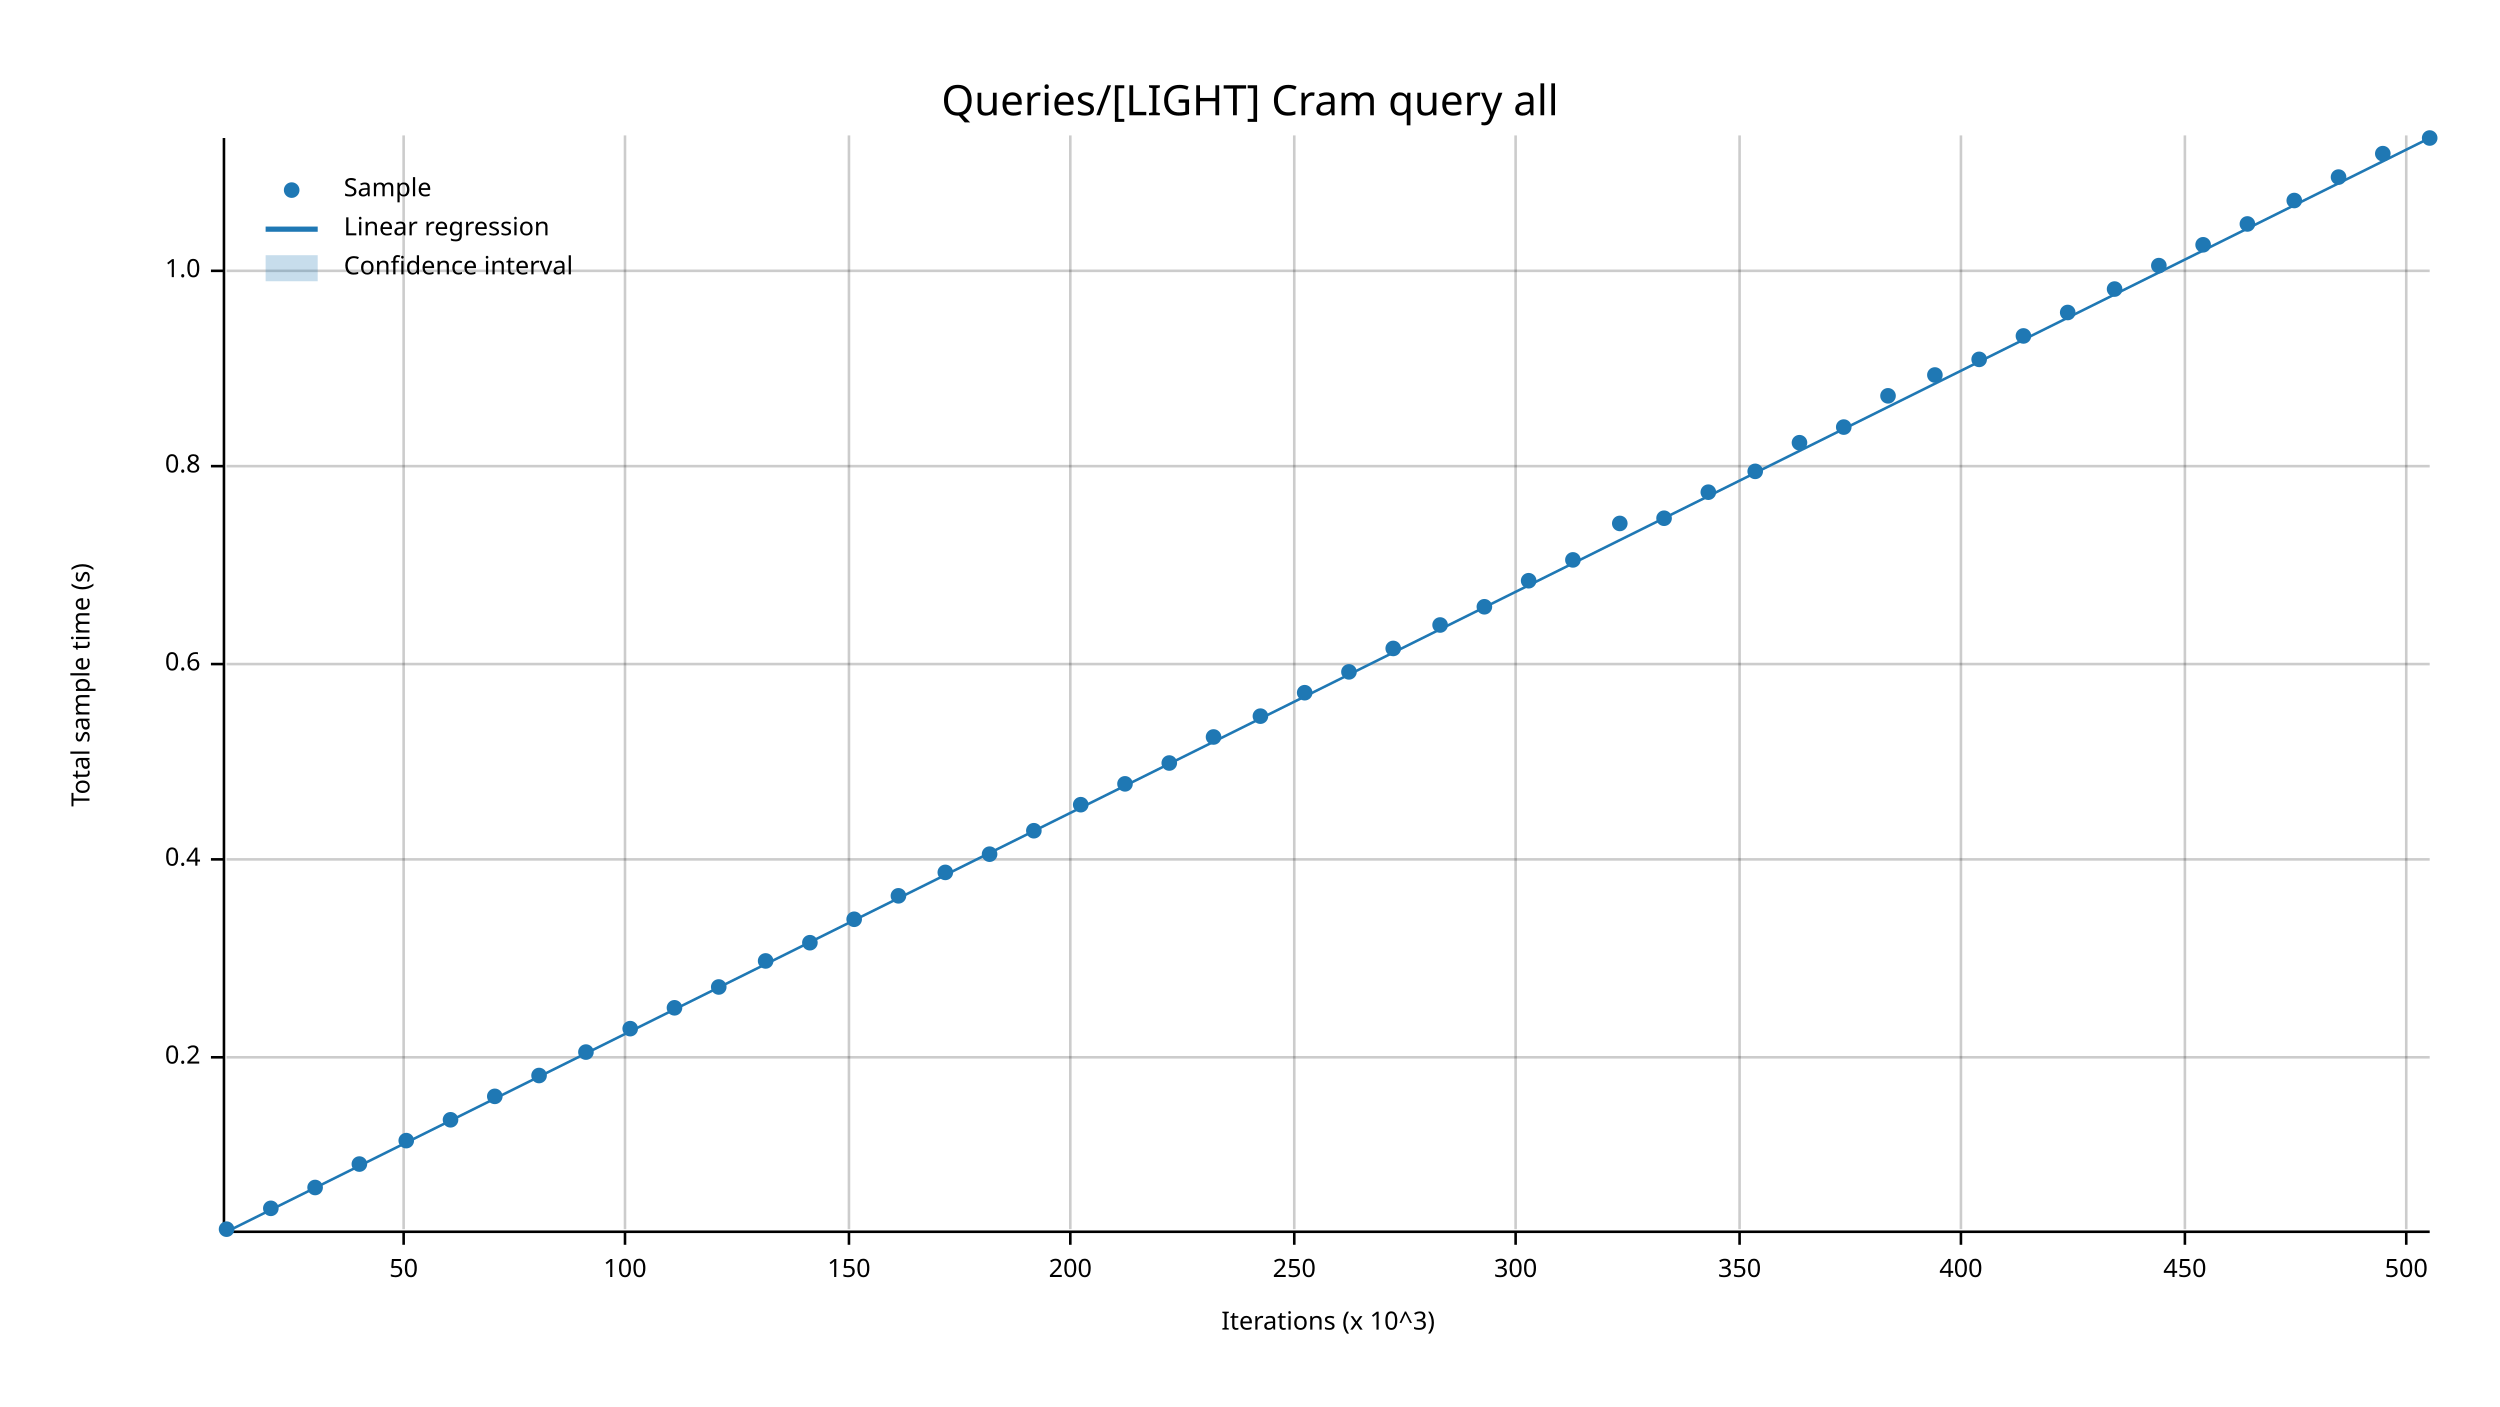
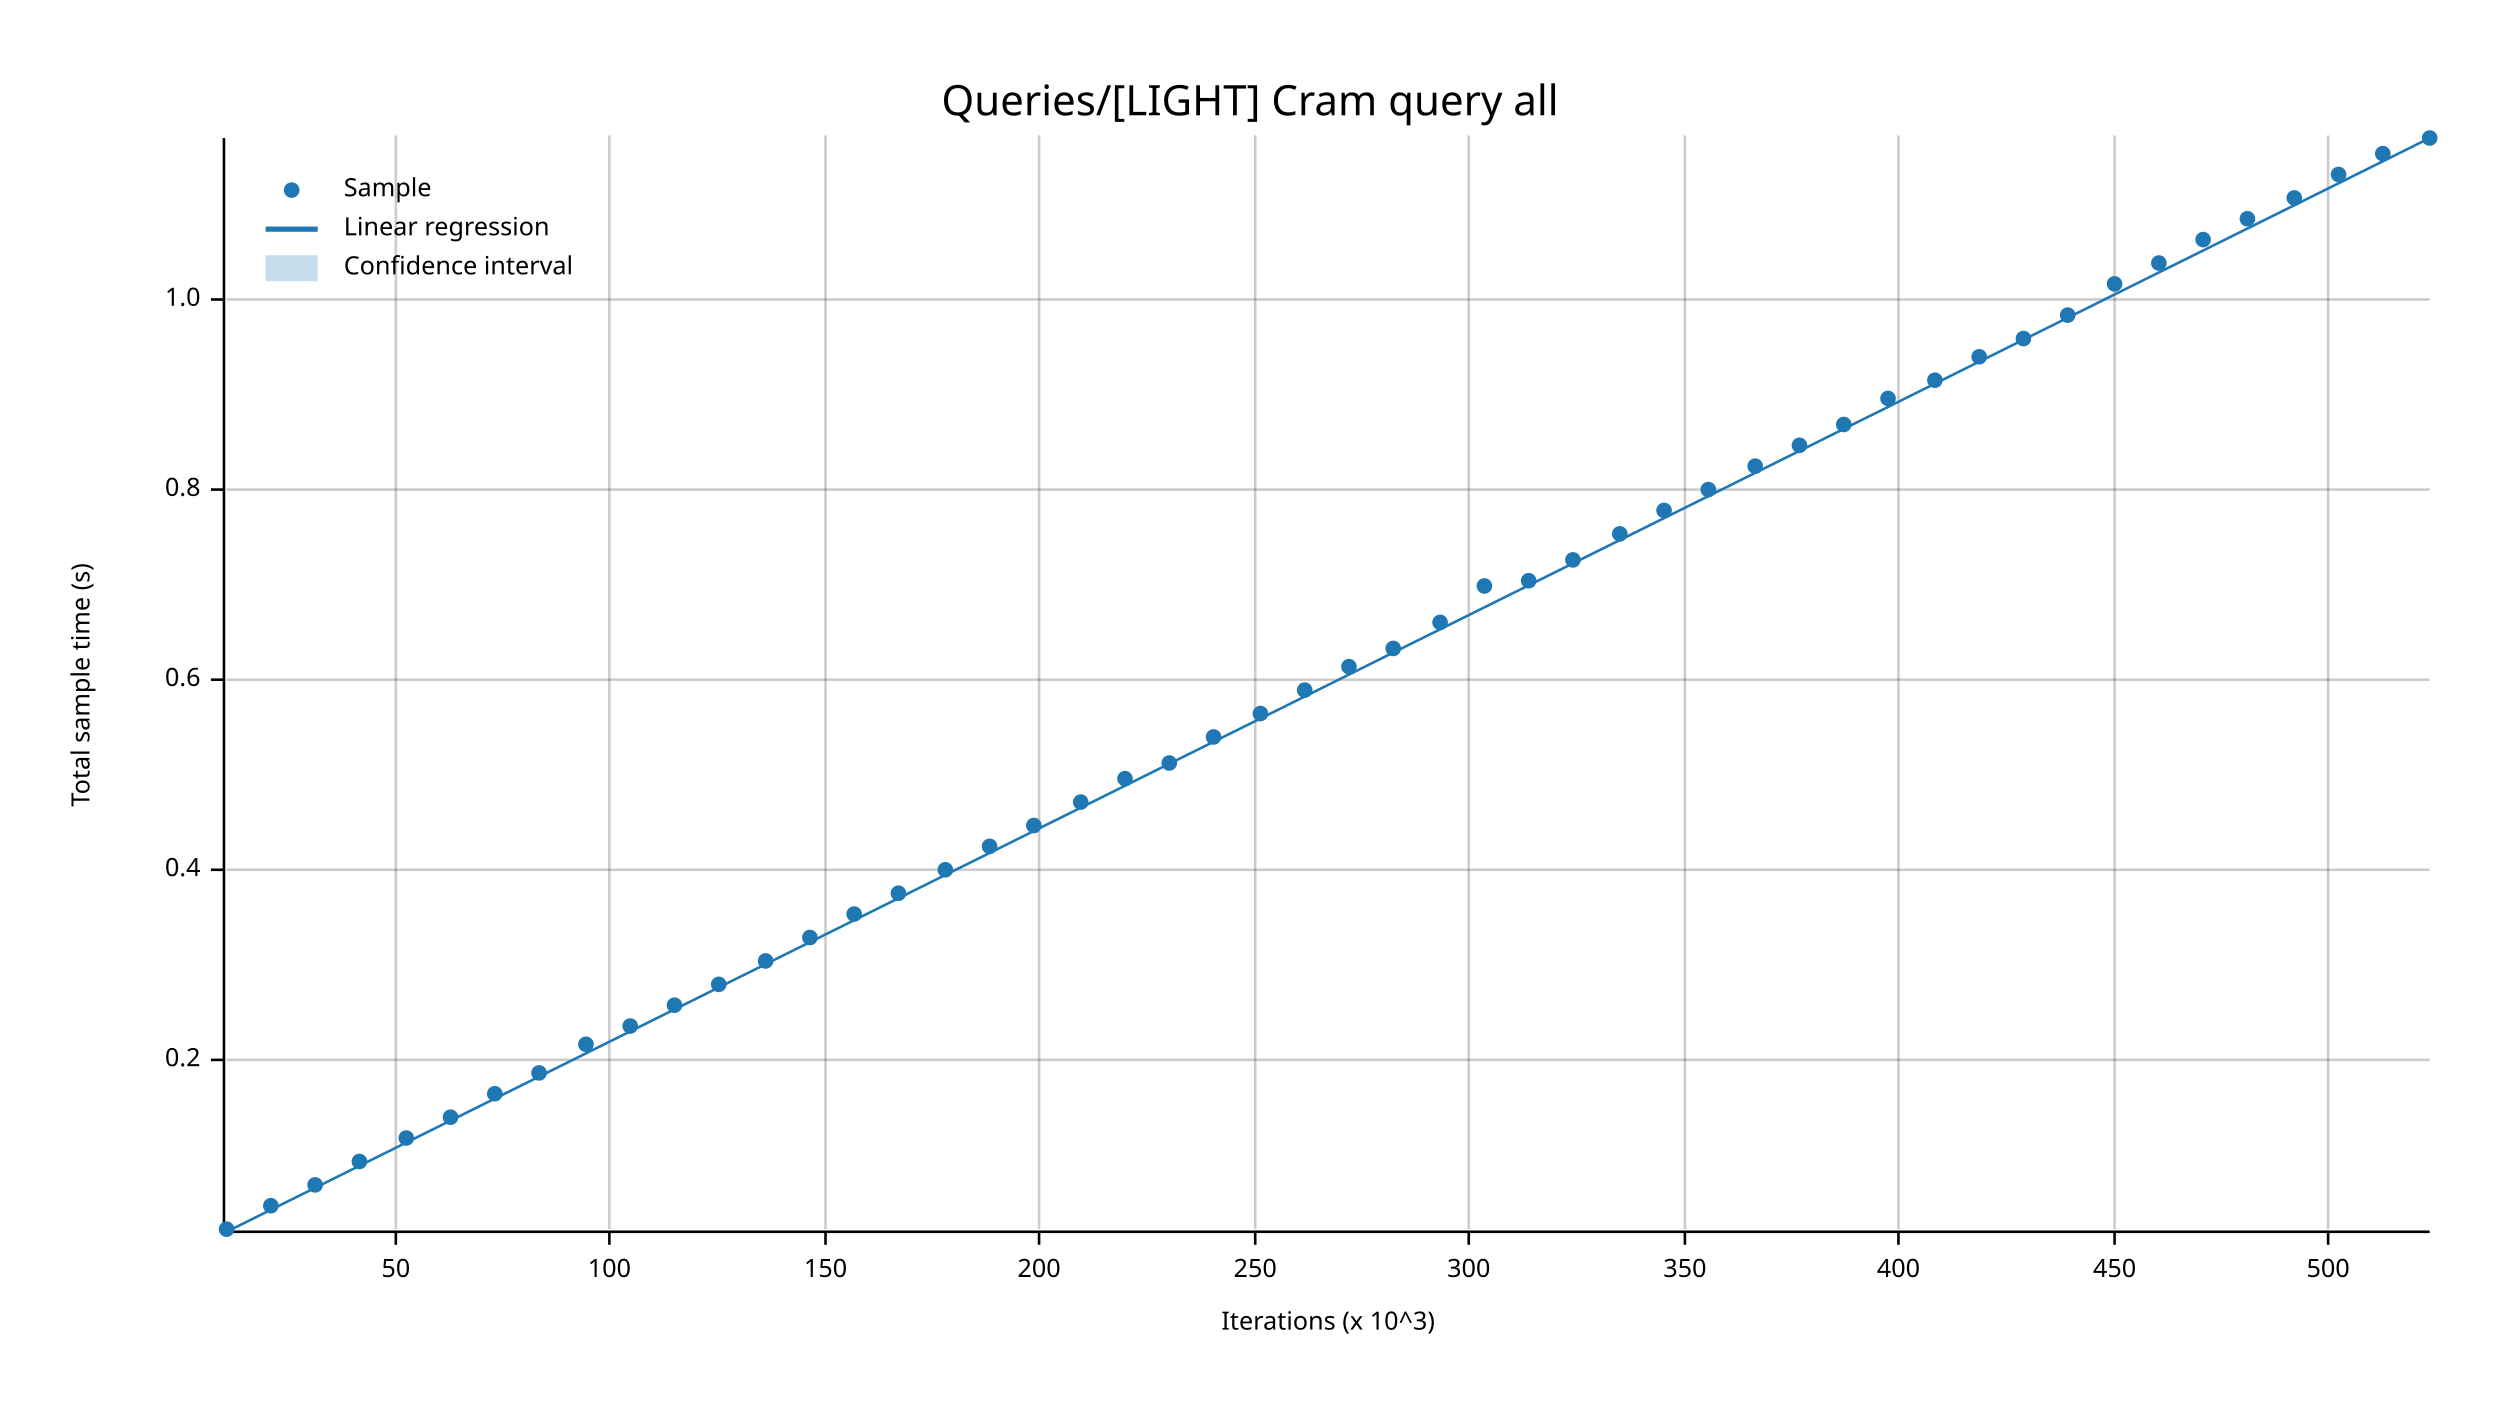
<svg xmlns="http://www.w3.org/2000/svg" width="960" height="540" viewBox="0 0 960 540">
  <text x="480" y="32" dy="0.76em" text-anchor="middle" font-family="sans-serif" font-size="16.129" opacity="1" fill="#000000">
Queries/[LIGHT] Cram query all
</text>
  <text x="27" y="263" dy="0.76em" text-anchor="middle" font-family="sans-serif" font-size="9.677" opacity="1" fill="#000000" transform="rotate(270, 27, 263)">
Total sample time (s)
</text>
  <text x="510" y="513" dy="-0.5ex" text-anchor="middle" font-family="sans-serif" font-size="9.677" opacity="1" fill="#000000">
Iterations (x 10^3)
</text>
-   <line opacity="0.2" stroke="#000000" stroke-width="1" x1="155" y1="472" x2="155" y2="52" />
-   <line opacity="0.2" stroke="#000000" stroke-width="1" x1="240" y1="472" x2="240" y2="52" />
-   <line opacity="0.2" stroke="#000000" stroke-width="1" x1="326" y1="472" x2="326" y2="52" />
-   <line opacity="0.2" stroke="#000000" stroke-width="1" x1="411" y1="472" x2="411" y2="52" />
-   <line opacity="0.2" stroke="#000000" stroke-width="1" x1="497" y1="472" x2="497" y2="52" />
-   <line opacity="0.2" stroke="#000000" stroke-width="1" x1="582" y1="472" x2="582" y2="52" />
-   <line opacity="0.2" stroke="#000000" stroke-width="1" x1="668" y1="472" x2="668" y2="52" />
-   <line opacity="0.2" stroke="#000000" stroke-width="1" x1="753" y1="472" x2="753" y2="52" />
-   <line opacity="0.2" stroke="#000000" stroke-width="1" x1="839" y1="472" x2="839" y2="52" />
-   <line opacity="0.2" stroke="#000000" stroke-width="1" x1="924" y1="472" x2="924" y2="52" />
-   <line opacity="0.2" stroke="#000000" stroke-width="1" x1="87" y1="406" x2="933" y2="406" />
-   <line opacity="0.2" stroke="#000000" stroke-width="1" x1="87" y1="330" x2="933" y2="330" />
-   <line opacity="0.2" stroke="#000000" stroke-width="1" x1="87" y1="255" x2="933" y2="255" />
-   <line opacity="0.2" stroke="#000000" stroke-width="1" x1="87" y1="179" x2="933" y2="179" />
-   <line opacity="0.2" stroke="#000000" stroke-width="1" x1="87" y1="104" x2="933" y2="104" />
+   <line opacity="0.2" stroke="#000000" stroke-width="1" x1="152" y1="472" x2="152" y2="52" />
+   <line opacity="0.2" stroke="#000000" stroke-width="1" x1="234" y1="472" x2="234" y2="52" />
+   <line opacity="0.2" stroke="#000000" stroke-width="1" x1="317" y1="472" x2="317" y2="52" />
+   <line opacity="0.2" stroke="#000000" stroke-width="1" x1="399" y1="472" x2="399" y2="52" />
+   <line opacity="0.2" stroke="#000000" stroke-width="1" x1="482" y1="472" x2="482" y2="52" />
+   <line opacity="0.2" stroke="#000000" stroke-width="1" x1="564" y1="472" x2="564" y2="52" />
+   <line opacity="0.2" stroke="#000000" stroke-width="1" x1="647" y1="472" x2="647" y2="52" />
+   <line opacity="0.2" stroke="#000000" stroke-width="1" x1="729" y1="472" x2="729" y2="52" />
+   <line opacity="0.2" stroke="#000000" stroke-width="1" x1="812" y1="472" x2="812" y2="52" />
+   <line opacity="0.2" stroke="#000000" stroke-width="1" x1="894" y1="472" x2="894" y2="52" />
+   <line opacity="0.2" stroke="#000000" stroke-width="1" x1="87" y1="407" x2="933" y2="407" />
+   <line opacity="0.2" stroke="#000000" stroke-width="1" x1="87" y1="334" x2="933" y2="334" />
+   <line opacity="0.2" stroke="#000000" stroke-width="1" x1="87" y1="261" x2="933" y2="261" />
+   <line opacity="0.2" stroke="#000000" stroke-width="1" x1="87" y1="188" x2="933" y2="188" />
+   <line opacity="0.2" stroke="#000000" stroke-width="1" x1="87" y1="115" x2="933" y2="115" />
  <polyline fill="none" opacity="1" stroke="#000000" stroke-width="1" points="86,53 86,473 " />
-   <text x="77" y="406" dy="0.5ex" text-anchor="end" font-family="sans-serif" font-size="9.677" opacity="1" fill="#000000">
+   <text x="77" y="407" dy="0.5ex" text-anchor="end" font-family="sans-serif" font-size="9.677" opacity="1" fill="#000000">
0.2
</text>
-   <polyline fill="none" opacity="1" stroke="#000000" stroke-width="1" points="81,406 86,406 " />
-   <text x="77" y="330" dy="0.5ex" text-anchor="end" font-family="sans-serif" font-size="9.677" opacity="1" fill="#000000">
+   <polyline fill="none" opacity="1" stroke="#000000" stroke-width="1" points="81,407 86,407 " />
+   <text x="77" y="334" dy="0.5ex" text-anchor="end" font-family="sans-serif" font-size="9.677" opacity="1" fill="#000000">
0.4
</text>
-   <polyline fill="none" opacity="1" stroke="#000000" stroke-width="1" points="81,330 86,330 " />
-   <text x="77" y="255" dy="0.5ex" text-anchor="end" font-family="sans-serif" font-size="9.677" opacity="1" fill="#000000">
+   <polyline fill="none" opacity="1" stroke="#000000" stroke-width="1" points="81,334 86,334 " />
+   <text x="77" y="261" dy="0.5ex" text-anchor="end" font-family="sans-serif" font-size="9.677" opacity="1" fill="#000000">
0.6
</text>
-   <polyline fill="none" opacity="1" stroke="#000000" stroke-width="1" points="81,255 86,255 " />
-   <text x="77" y="179" dy="0.5ex" text-anchor="end" font-family="sans-serif" font-size="9.677" opacity="1" fill="#000000">
+   <polyline fill="none" opacity="1" stroke="#000000" stroke-width="1" points="81,261 86,261 " />
+   <text x="77" y="188" dy="0.5ex" text-anchor="end" font-family="sans-serif" font-size="9.677" opacity="1" fill="#000000">
0.8
</text>
-   <polyline fill="none" opacity="1" stroke="#000000" stroke-width="1" points="81,179 86,179 " />
-   <text x="77" y="104" dy="0.5ex" text-anchor="end" font-family="sans-serif" font-size="9.677" opacity="1" fill="#000000">
+   <polyline fill="none" opacity="1" stroke="#000000" stroke-width="1" points="81,188 86,188 " />
+   <text x="77" y="115" dy="0.5ex" text-anchor="end" font-family="sans-serif" font-size="9.677" opacity="1" fill="#000000">
1.0
</text>
-   <polyline fill="none" opacity="1" stroke="#000000" stroke-width="1" points="81,104 86,104 " />
+   <polyline fill="none" opacity="1" stroke="#000000" stroke-width="1" points="81,115 86,115 " />
  <polyline fill="none" opacity="1" stroke="#000000" stroke-width="1" points="87,473 933,473 " />
-   <text x="155" y="483" dy="0.76em" text-anchor="middle" font-family="sans-serif" font-size="9.677" opacity="1" fill="#000000">
+   <text x="152" y="483" dy="0.76em" text-anchor="middle" font-family="sans-serif" font-size="9.677" opacity="1" fill="#000000">
50
</text>
-   <polyline fill="none" opacity="1" stroke="#000000" stroke-width="1" points="155,473 155,478 " />
-   <text x="240" y="483" dy="0.76em" text-anchor="middle" font-family="sans-serif" font-size="9.677" opacity="1" fill="#000000">
+   <polyline fill="none" opacity="1" stroke="#000000" stroke-width="1" points="152,473 152,478 " />
+   <text x="234" y="483" dy="0.76em" text-anchor="middle" font-family="sans-serif" font-size="9.677" opacity="1" fill="#000000">
100
</text>
-   <polyline fill="none" opacity="1" stroke="#000000" stroke-width="1" points="240,473 240,478 " />
-   <text x="326" y="483" dy="0.76em" text-anchor="middle" font-family="sans-serif" font-size="9.677" opacity="1" fill="#000000">
+   <polyline fill="none" opacity="1" stroke="#000000" stroke-width="1" points="234,473 234,478 " />
+   <text x="317" y="483" dy="0.76em" text-anchor="middle" font-family="sans-serif" font-size="9.677" opacity="1" fill="#000000">
150
</text>
-   <polyline fill="none" opacity="1" stroke="#000000" stroke-width="1" points="326,473 326,478 " />
-   <text x="411" y="483" dy="0.76em" text-anchor="middle" font-family="sans-serif" font-size="9.677" opacity="1" fill="#000000">
+   <polyline fill="none" opacity="1" stroke="#000000" stroke-width="1" points="317,473 317,478 " />
+   <text x="399" y="483" dy="0.76em" text-anchor="middle" font-family="sans-serif" font-size="9.677" opacity="1" fill="#000000">
200
</text>
-   <polyline fill="none" opacity="1" stroke="#000000" stroke-width="1" points="411,473 411,478 " />
-   <text x="497" y="483" dy="0.76em" text-anchor="middle" font-family="sans-serif" font-size="9.677" opacity="1" fill="#000000">
+   <polyline fill="none" opacity="1" stroke="#000000" stroke-width="1" points="399,473 399,478 " />
+   <text x="482" y="483" dy="0.76em" text-anchor="middle" font-family="sans-serif" font-size="9.677" opacity="1" fill="#000000">
250
</text>
-   <polyline fill="none" opacity="1" stroke="#000000" stroke-width="1" points="497,473 497,478 " />
-   <text x="582" y="483" dy="0.76em" text-anchor="middle" font-family="sans-serif" font-size="9.677" opacity="1" fill="#000000">
+   <polyline fill="none" opacity="1" stroke="#000000" stroke-width="1" points="482,473 482,478 " />
+   <text x="564" y="483" dy="0.76em" text-anchor="middle" font-family="sans-serif" font-size="9.677" opacity="1" fill="#000000">
300
</text>
-   <polyline fill="none" opacity="1" stroke="#000000" stroke-width="1" points="582,473 582,478 " />
-   <text x="668" y="483" dy="0.76em" text-anchor="middle" font-family="sans-serif" font-size="9.677" opacity="1" fill="#000000">
+   <polyline fill="none" opacity="1" stroke="#000000" stroke-width="1" points="564,473 564,478 " />
+   <text x="647" y="483" dy="0.76em" text-anchor="middle" font-family="sans-serif" font-size="9.677" opacity="1" fill="#000000">
350
</text>
-   <polyline fill="none" opacity="1" stroke="#000000" stroke-width="1" points="668,473 668,478 " />
-   <text x="753" y="483" dy="0.76em" text-anchor="middle" font-family="sans-serif" font-size="9.677" opacity="1" fill="#000000">
+   <polyline fill="none" opacity="1" stroke="#000000" stroke-width="1" points="647,473 647,478 " />
+   <text x="729" y="483" dy="0.76em" text-anchor="middle" font-family="sans-serif" font-size="9.677" opacity="1" fill="#000000">
400
</text>
-   <polyline fill="none" opacity="1" stroke="#000000" stroke-width="1" points="753,473 753,478 " />
-   <text x="839" y="483" dy="0.76em" text-anchor="middle" font-family="sans-serif" font-size="9.677" opacity="1" fill="#000000">
+   <polyline fill="none" opacity="1" stroke="#000000" stroke-width="1" points="729,473 729,478 " />
+   <text x="812" y="483" dy="0.76em" text-anchor="middle" font-family="sans-serif" font-size="9.677" opacity="1" fill="#000000">
450
</text>
-   <polyline fill="none" opacity="1" stroke="#000000" stroke-width="1" points="839,473 839,478 " />
-   <text x="924" y="483" dy="0.76em" text-anchor="middle" font-family="sans-serif" font-size="9.677" opacity="1" fill="#000000">
+   <polyline fill="none" opacity="1" stroke="#000000" stroke-width="1" points="812,473 812,478 " />
+   <text x="894" y="483" dy="0.76em" text-anchor="middle" font-family="sans-serif" font-size="9.677" opacity="1" fill="#000000">
500
</text>
-   <polyline fill="none" opacity="1" stroke="#000000" stroke-width="1" points="924,473 924,478 " />
+   <polyline fill="none" opacity="1" stroke="#000000" stroke-width="1" points="894,473 894,478 " />
  <circle cx="87" cy="472" r="3" opacity="1" fill="#1F78B4" stroke="none" stroke-width="1" />
-   <circle cx="104" cy="464" r="3" opacity="1" fill="#1F78B4" stroke="none" stroke-width="1" />
-   <circle cx="121" cy="456" r="3" opacity="1" fill="#1F78B4" stroke="none" stroke-width="1" />
-   <circle cx="138" cy="447" r="3" opacity="1" fill="#1F78B4" stroke="none" stroke-width="1" />
-   <circle cx="156" cy="438" r="3" opacity="1" fill="#1F78B4" stroke="none" stroke-width="1" />
-   <circle cx="173" cy="430" r="3" opacity="1" fill="#1F78B4" stroke="none" stroke-width="1" />
-   <circle cx="190" cy="421" r="3" opacity="1" fill="#1F78B4" stroke="none" stroke-width="1" />
-   <circle cx="207" cy="413" r="3" opacity="1" fill="#1F78B4" stroke="none" stroke-width="1" />
-   <circle cx="225" cy="404" r="3" opacity="1" fill="#1F78B4" stroke="none" stroke-width="1" />
-   <circle cx="242" cy="395" r="3" opacity="1" fill="#1F78B4" stroke="none" stroke-width="1" />
-   <circle cx="259" cy="387" r="3" opacity="1" fill="#1F78B4" stroke="none" stroke-width="1" />
-   <circle cx="276" cy="379" r="3" opacity="1" fill="#1F78B4" stroke="none" stroke-width="1" />
+   <circle cx="104" cy="463" r="3" opacity="1" fill="#1F78B4" stroke="none" stroke-width="1" />
+   <circle cx="121" cy="455" r="3" opacity="1" fill="#1F78B4" stroke="none" stroke-width="1" />
+   <circle cx="138" cy="446" r="3" opacity="1" fill="#1F78B4" stroke="none" stroke-width="1" />
+   <circle cx="156" cy="437" r="3" opacity="1" fill="#1F78B4" stroke="none" stroke-width="1" />
+   <circle cx="173" cy="429" r="3" opacity="1" fill="#1F78B4" stroke="none" stroke-width="1" />
+   <circle cx="190" cy="420" r="3" opacity="1" fill="#1F78B4" stroke="none" stroke-width="1" />
+   <circle cx="207" cy="412" r="3" opacity="1" fill="#1F78B4" stroke="none" stroke-width="1" />
+   <circle cx="225" cy="401" r="3" opacity="1" fill="#1F78B4" stroke="none" stroke-width="1" />
+   <circle cx="242" cy="394" r="3" opacity="1" fill="#1F78B4" stroke="none" stroke-width="1" />
+   <circle cx="259" cy="386" r="3" opacity="1" fill="#1F78B4" stroke="none" stroke-width="1" />
+   <circle cx="276" cy="378" r="3" opacity="1" fill="#1F78B4" stroke="none" stroke-width="1" />
  <circle cx="294" cy="369" r="3" opacity="1" fill="#1F78B4" stroke="none" stroke-width="1" />
-   <circle cx="311" cy="362" r="3" opacity="1" fill="#1F78B4" stroke="none" stroke-width="1" />
-   <circle cx="328" cy="353" r="3" opacity="1" fill="#1F78B4" stroke="none" stroke-width="1" />
-   <circle cx="345" cy="344" r="3" opacity="1" fill="#1F78B4" stroke="none" stroke-width="1" />
-   <circle cx="363" cy="335" r="3" opacity="1" fill="#1F78B4" stroke="none" stroke-width="1" />
-   <circle cx="380" cy="328" r="3" opacity="1" fill="#1F78B4" stroke="none" stroke-width="1" />
-   <circle cx="397" cy="319" r="3" opacity="1" fill="#1F78B4" stroke="none" stroke-width="1" />
-   <circle cx="415" cy="309" r="3" opacity="1" fill="#1F78B4" stroke="none" stroke-width="1" />
-   <circle cx="432" cy="301" r="3" opacity="1" fill="#1F78B4" stroke="none" stroke-width="1" />
+   <circle cx="311" cy="360" r="3" opacity="1" fill="#1F78B4" stroke="none" stroke-width="1" />
+   <circle cx="328" cy="351" r="3" opacity="1" fill="#1F78B4" stroke="none" stroke-width="1" />
+   <circle cx="345" cy="343" r="3" opacity="1" fill="#1F78B4" stroke="none" stroke-width="1" />
+   <circle cx="363" cy="334" r="3" opacity="1" fill="#1F78B4" stroke="none" stroke-width="1" />
+   <circle cx="380" cy="325" r="3" opacity="1" fill="#1F78B4" stroke="none" stroke-width="1" />
+   <circle cx="397" cy="317" r="3" opacity="1" fill="#1F78B4" stroke="none" stroke-width="1" />
+   <circle cx="415" cy="308" r="3" opacity="1" fill="#1F78B4" stroke="none" stroke-width="1" />
+   <circle cx="432" cy="299" r="3" opacity="1" fill="#1F78B4" stroke="none" stroke-width="1" />
  <circle cx="449" cy="293" r="3" opacity="1" fill="#1F78B4" stroke="none" stroke-width="1" />
  <circle cx="466" cy="283" r="3" opacity="1" fill="#1F78B4" stroke="none" stroke-width="1" />
-   <circle cx="484" cy="275" r="3" opacity="1" fill="#1F78B4" stroke="none" stroke-width="1" />
-   <circle cx="501" cy="266" r="3" opacity="1" fill="#1F78B4" stroke="none" stroke-width="1" />
-   <circle cx="518" cy="258" r="3" opacity="1" fill="#1F78B4" stroke="none" stroke-width="1" />
+   <circle cx="484" cy="274" r="3" opacity="1" fill="#1F78B4" stroke="none" stroke-width="1" />
+   <circle cx="501" cy="265" r="3" opacity="1" fill="#1F78B4" stroke="none" stroke-width="1" />
+   <circle cx="518" cy="256" r="3" opacity="1" fill="#1F78B4" stroke="none" stroke-width="1" />
  <circle cx="535" cy="249" r="3" opacity="1" fill="#1F78B4" stroke="none" stroke-width="1" />
-   <circle cx="553" cy="240" r="3" opacity="1" fill="#1F78B4" stroke="none" stroke-width="1" />
-   <circle cx="570" cy="233" r="3" opacity="1" fill="#1F78B4" stroke="none" stroke-width="1" />
+   <circle cx="553" cy="239" r="3" opacity="1" fill="#1F78B4" stroke="none" stroke-width="1" />
+   <circle cx="570" cy="225" r="3" opacity="1" fill="#1F78B4" stroke="none" stroke-width="1" />
  <circle cx="587" cy="223" r="3" opacity="1" fill="#1F78B4" stroke="none" stroke-width="1" />
  <circle cx="604" cy="215" r="3" opacity="1" fill="#1F78B4" stroke="none" stroke-width="1" />
-   <circle cx="622" cy="201" r="3" opacity="1" fill="#1F78B4" stroke="none" stroke-width="1" />
-   <circle cx="639" cy="199" r="3" opacity="1" fill="#1F78B4" stroke="none" stroke-width="1" />
-   <circle cx="656" cy="189" r="3" opacity="1" fill="#1F78B4" stroke="none" stroke-width="1" />
-   <circle cx="674" cy="181" r="3" opacity="1" fill="#1F78B4" stroke="none" stroke-width="1" />
-   <circle cx="691" cy="170" r="3" opacity="1" fill="#1F78B4" stroke="none" stroke-width="1" />
-   <circle cx="708" cy="164" r="3" opacity="1" fill="#1F78B4" stroke="none" stroke-width="1" />
-   <circle cx="725" cy="152" r="3" opacity="1" fill="#1F78B4" stroke="none" stroke-width="1" />
-   <circle cx="743" cy="144" r="3" opacity="1" fill="#1F78B4" stroke="none" stroke-width="1" />
-   <circle cx="760" cy="138" r="3" opacity="1" fill="#1F78B4" stroke="none" stroke-width="1" />
-   <circle cx="777" cy="129" r="3" opacity="1" fill="#1F78B4" stroke="none" stroke-width="1" />
-   <circle cx="794" cy="120" r="3" opacity="1" fill="#1F78B4" stroke="none" stroke-width="1" />
-   <circle cx="812" cy="111" r="3" opacity="1" fill="#1F78B4" stroke="none" stroke-width="1" />
-   <circle cx="829" cy="102" r="3" opacity="1" fill="#1F78B4" stroke="none" stroke-width="1" />
-   <circle cx="846" cy="94" r="3" opacity="1" fill="#1F78B4" stroke="none" stroke-width="1" />
-   <circle cx="863" cy="86" r="3" opacity="1" fill="#1F78B4" stroke="none" stroke-width="1" />
-   <circle cx="881" cy="77" r="3" opacity="1" fill="#1F78B4" stroke="none" stroke-width="1" />
-   <circle cx="898" cy="68" r="3" opacity="1" fill="#1F78B4" stroke="none" stroke-width="1" />
+   <circle cx="622" cy="205" r="3" opacity="1" fill="#1F78B4" stroke="none" stroke-width="1" />
+   <circle cx="639" cy="196" r="3" opacity="1" fill="#1F78B4" stroke="none" stroke-width="1" />
+   <circle cx="656" cy="188" r="3" opacity="1" fill="#1F78B4" stroke="none" stroke-width="1" />
+   <circle cx="674" cy="179" r="3" opacity="1" fill="#1F78B4" stroke="none" stroke-width="1" />
+   <circle cx="691" cy="171" r="3" opacity="1" fill="#1F78B4" stroke="none" stroke-width="1" />
+   <circle cx="708" cy="163" r="3" opacity="1" fill="#1F78B4" stroke="none" stroke-width="1" />
+   <circle cx="725" cy="153" r="3" opacity="1" fill="#1F78B4" stroke="none" stroke-width="1" />
+   <circle cx="743" cy="146" r="3" opacity="1" fill="#1F78B4" stroke="none" stroke-width="1" />
+   <circle cx="760" cy="137" r="3" opacity="1" fill="#1F78B4" stroke="none" stroke-width="1" />
+   <circle cx="777" cy="130" r="3" opacity="1" fill="#1F78B4" stroke="none" stroke-width="1" />
+   <circle cx="794" cy="121" r="3" opacity="1" fill="#1F78B4" stroke="none" stroke-width="1" />
+   <circle cx="812" cy="109" r="3" opacity="1" fill="#1F78B4" stroke="none" stroke-width="1" />
+   <circle cx="829" cy="101" r="3" opacity="1" fill="#1F78B4" stroke="none" stroke-width="1" />
+   <circle cx="846" cy="92" r="3" opacity="1" fill="#1F78B4" stroke="none" stroke-width="1" />
+   <circle cx="863" cy="84" r="3" opacity="1" fill="#1F78B4" stroke="none" stroke-width="1" />
+   <circle cx="881" cy="76" r="3" opacity="1" fill="#1F78B4" stroke="none" stroke-width="1" />
+   <circle cx="898" cy="67" r="3" opacity="1" fill="#1F78B4" stroke="none" stroke-width="1" />
  <circle cx="915" cy="59" r="3" opacity="1" fill="#1F78B4" stroke="none" stroke-width="1" />
  <circle cx="933" cy="53" r="3" opacity="1" fill="#1F78B4" stroke="none" stroke-width="1" />
  <polyline fill="none" opacity="1" stroke="#1F78B4" stroke-width="1" points="87,473 933,53 " />
  <polygon opacity="0.25" fill="#1F78B4" points="87,473 933,53 933,53 " />
  <text x="132" y="68" dy="0.76em" text-anchor="start" font-family="sans-serif" font-size="9.677" opacity="1" fill="#000000">
Sample
</text>
  <text x="132" y="83" dy="0.76em" text-anchor="start" font-family="sans-serif" font-size="9.677" opacity="1" fill="#000000">
Linear regression
</text>
  <text x="132" y="98" dy="0.76em" text-anchor="start" font-family="sans-serif" font-size="9.677" opacity="1" fill="#000000">
Confidence interval
</text>
  <circle cx="112" cy="73" r="3" opacity="1" fill="#1F78B4" stroke="none" stroke-width="1" />
  <polyline fill="none" opacity="1" stroke="#1F78B4" stroke-width="2" points="102,88 122,88 " />
  <rect x="102" y="98" width="20" height="10" opacity="0.25" fill="#1F78B4" stroke="none" />
</svg>
